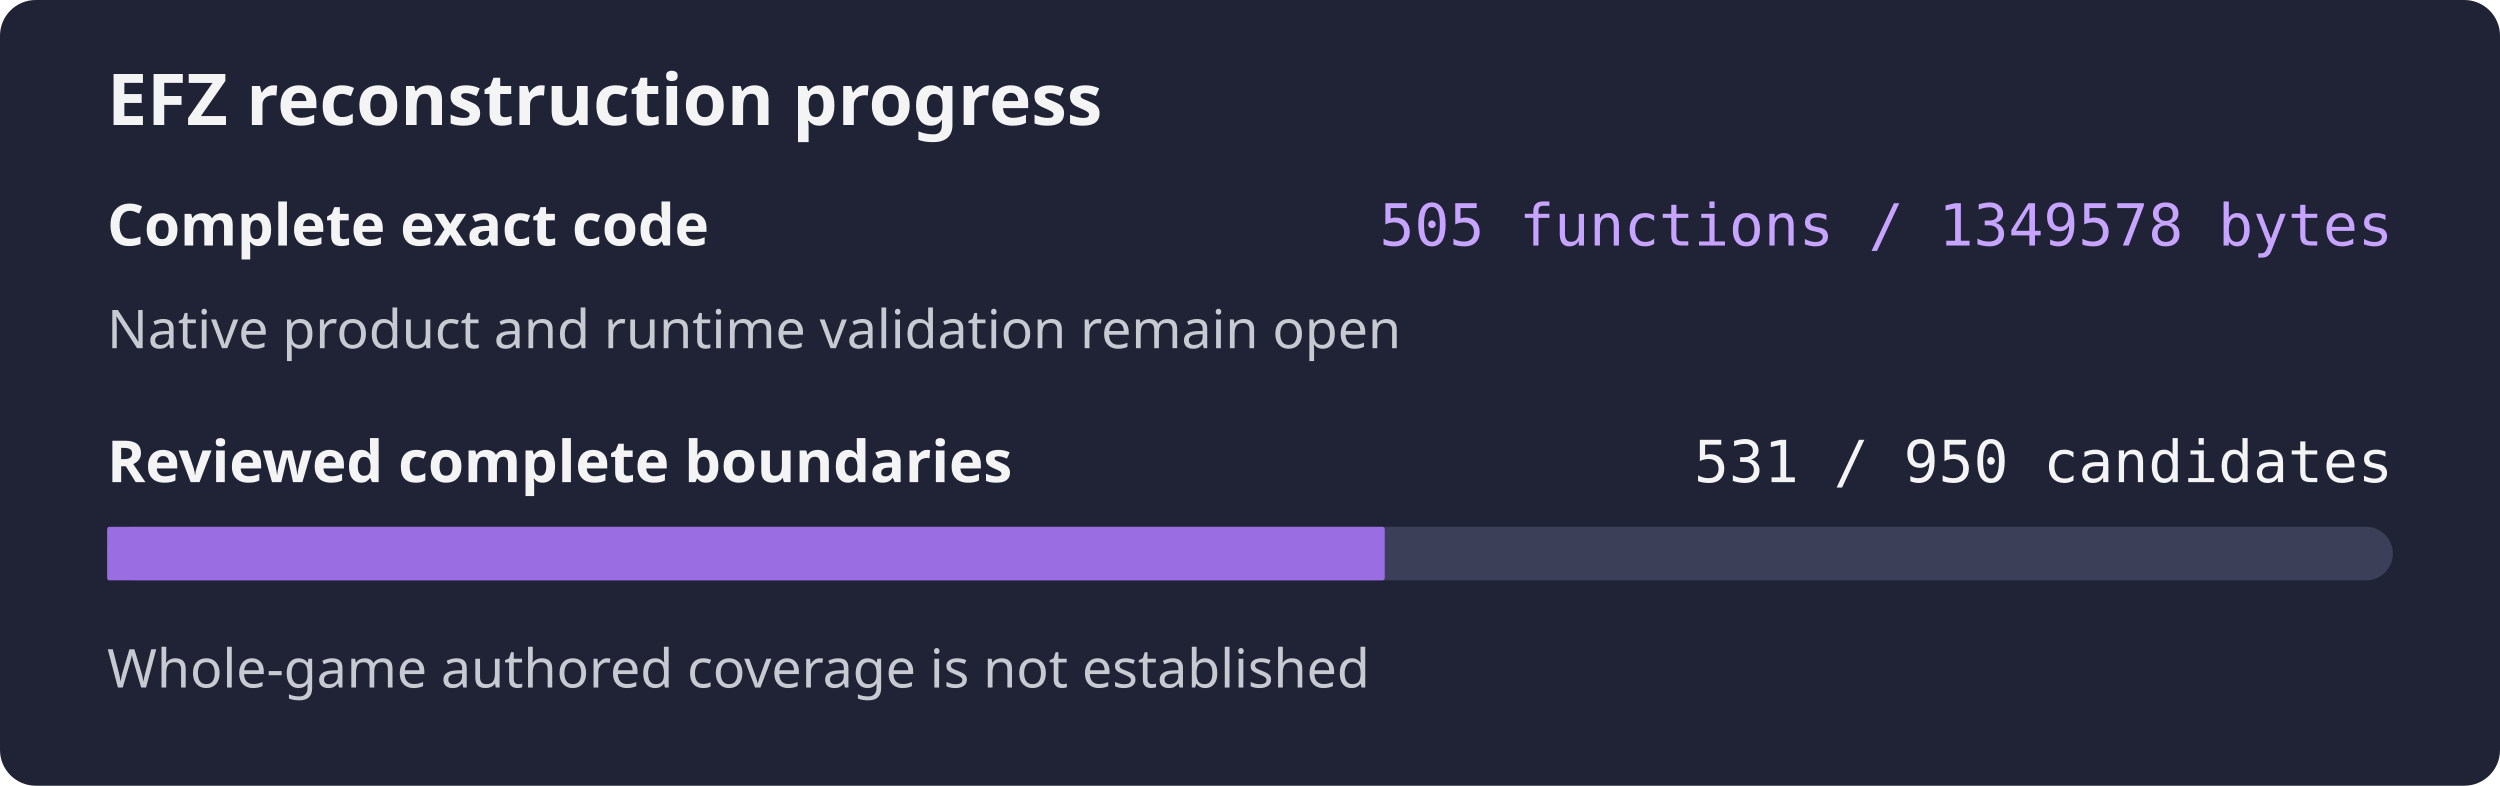
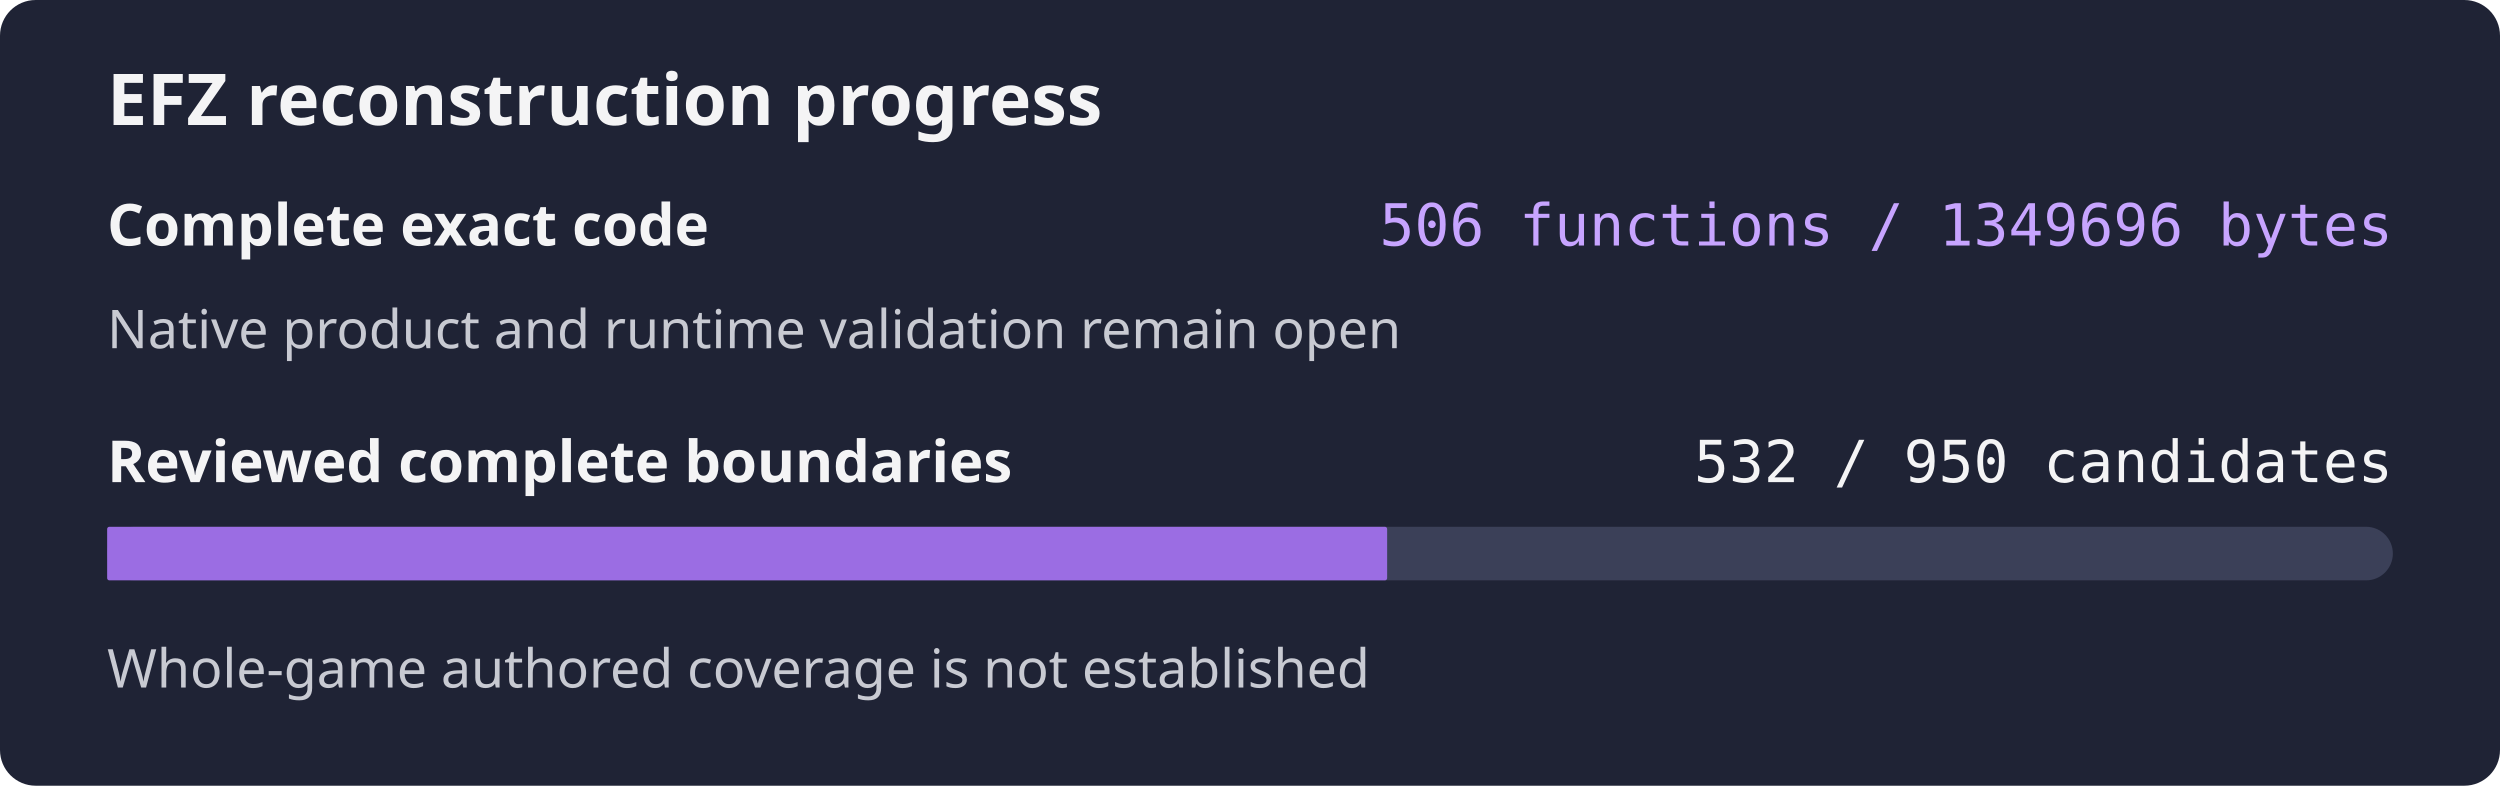
- <svg xmlns="http://www.w3.org/2000/svg" width="560" height="176" role="img" aria-label="EFZ reconstruction: 505 exact functions, 1349578 exact bytes; 531 reviewed boundaries out of 950 candidates">
+ <svg xmlns="http://www.w3.org/2000/svg" width="560" height="176" role="img" aria-label="EFZ reconstruction: 506 exact functions, 1349696 exact bytes; 532 reviewed boundaries out of 950 candidates">
  <rect width="560" height="176" rx="8" fill="#1f2335" />
  <text x="24" y="28" fill="#f4f4f5" font-family="sans-serif" font-size="16" font-weight="600">EFZ reconstruction progress</text>
  <text x="24" y="55" fill="#f4f4f5" font-family="sans-serif" font-size="13" font-weight="600">Complete exact code</text>
-   <text x="536" y="55" fill="#c7a4ff" text-anchor="end" font-family="monospace" font-size="13">505 functions / 1349578 bytes</text>
+   <text x="536" y="55" fill="#c7a4ff" text-anchor="end" font-family="monospace" font-size="13">506 functions / 1349696 bytes</text>
  <text x="24" y="78" fill="#c8cad2" font-family="sans-serif" font-size="12">Native product and runtime validation remain open</text>
  <text x="24" y="108" fill="#f4f4f5" font-family="sans-serif" font-size="13" font-weight="600">Reviewed complete boundaries</text>
-   <text x="536" y="108" fill="#f4f4f5" text-anchor="end" font-family="monospace" font-size="13">531 / 950 candidates</text>
+   <text x="536" y="108" fill="#f4f4f5" text-anchor="end" font-family="monospace" font-size="13">532 / 950 candidates</text>
  <rect x="24" y="118" width="512" height="12" rx="6" fill="#3b4058" />
-   <rect x="24" y="118" width="286.18" height="12" rx="0.5" fill="#9b6de3" />
+   <rect x="24" y="118" width="286.72" height="12" rx="0.5" fill="#9b6de3" />
  <text x="24" y="154" fill="#c8cad2" font-family="sans-serif" font-size="12">Whole-game authored coverage is not established</text>
</svg>
